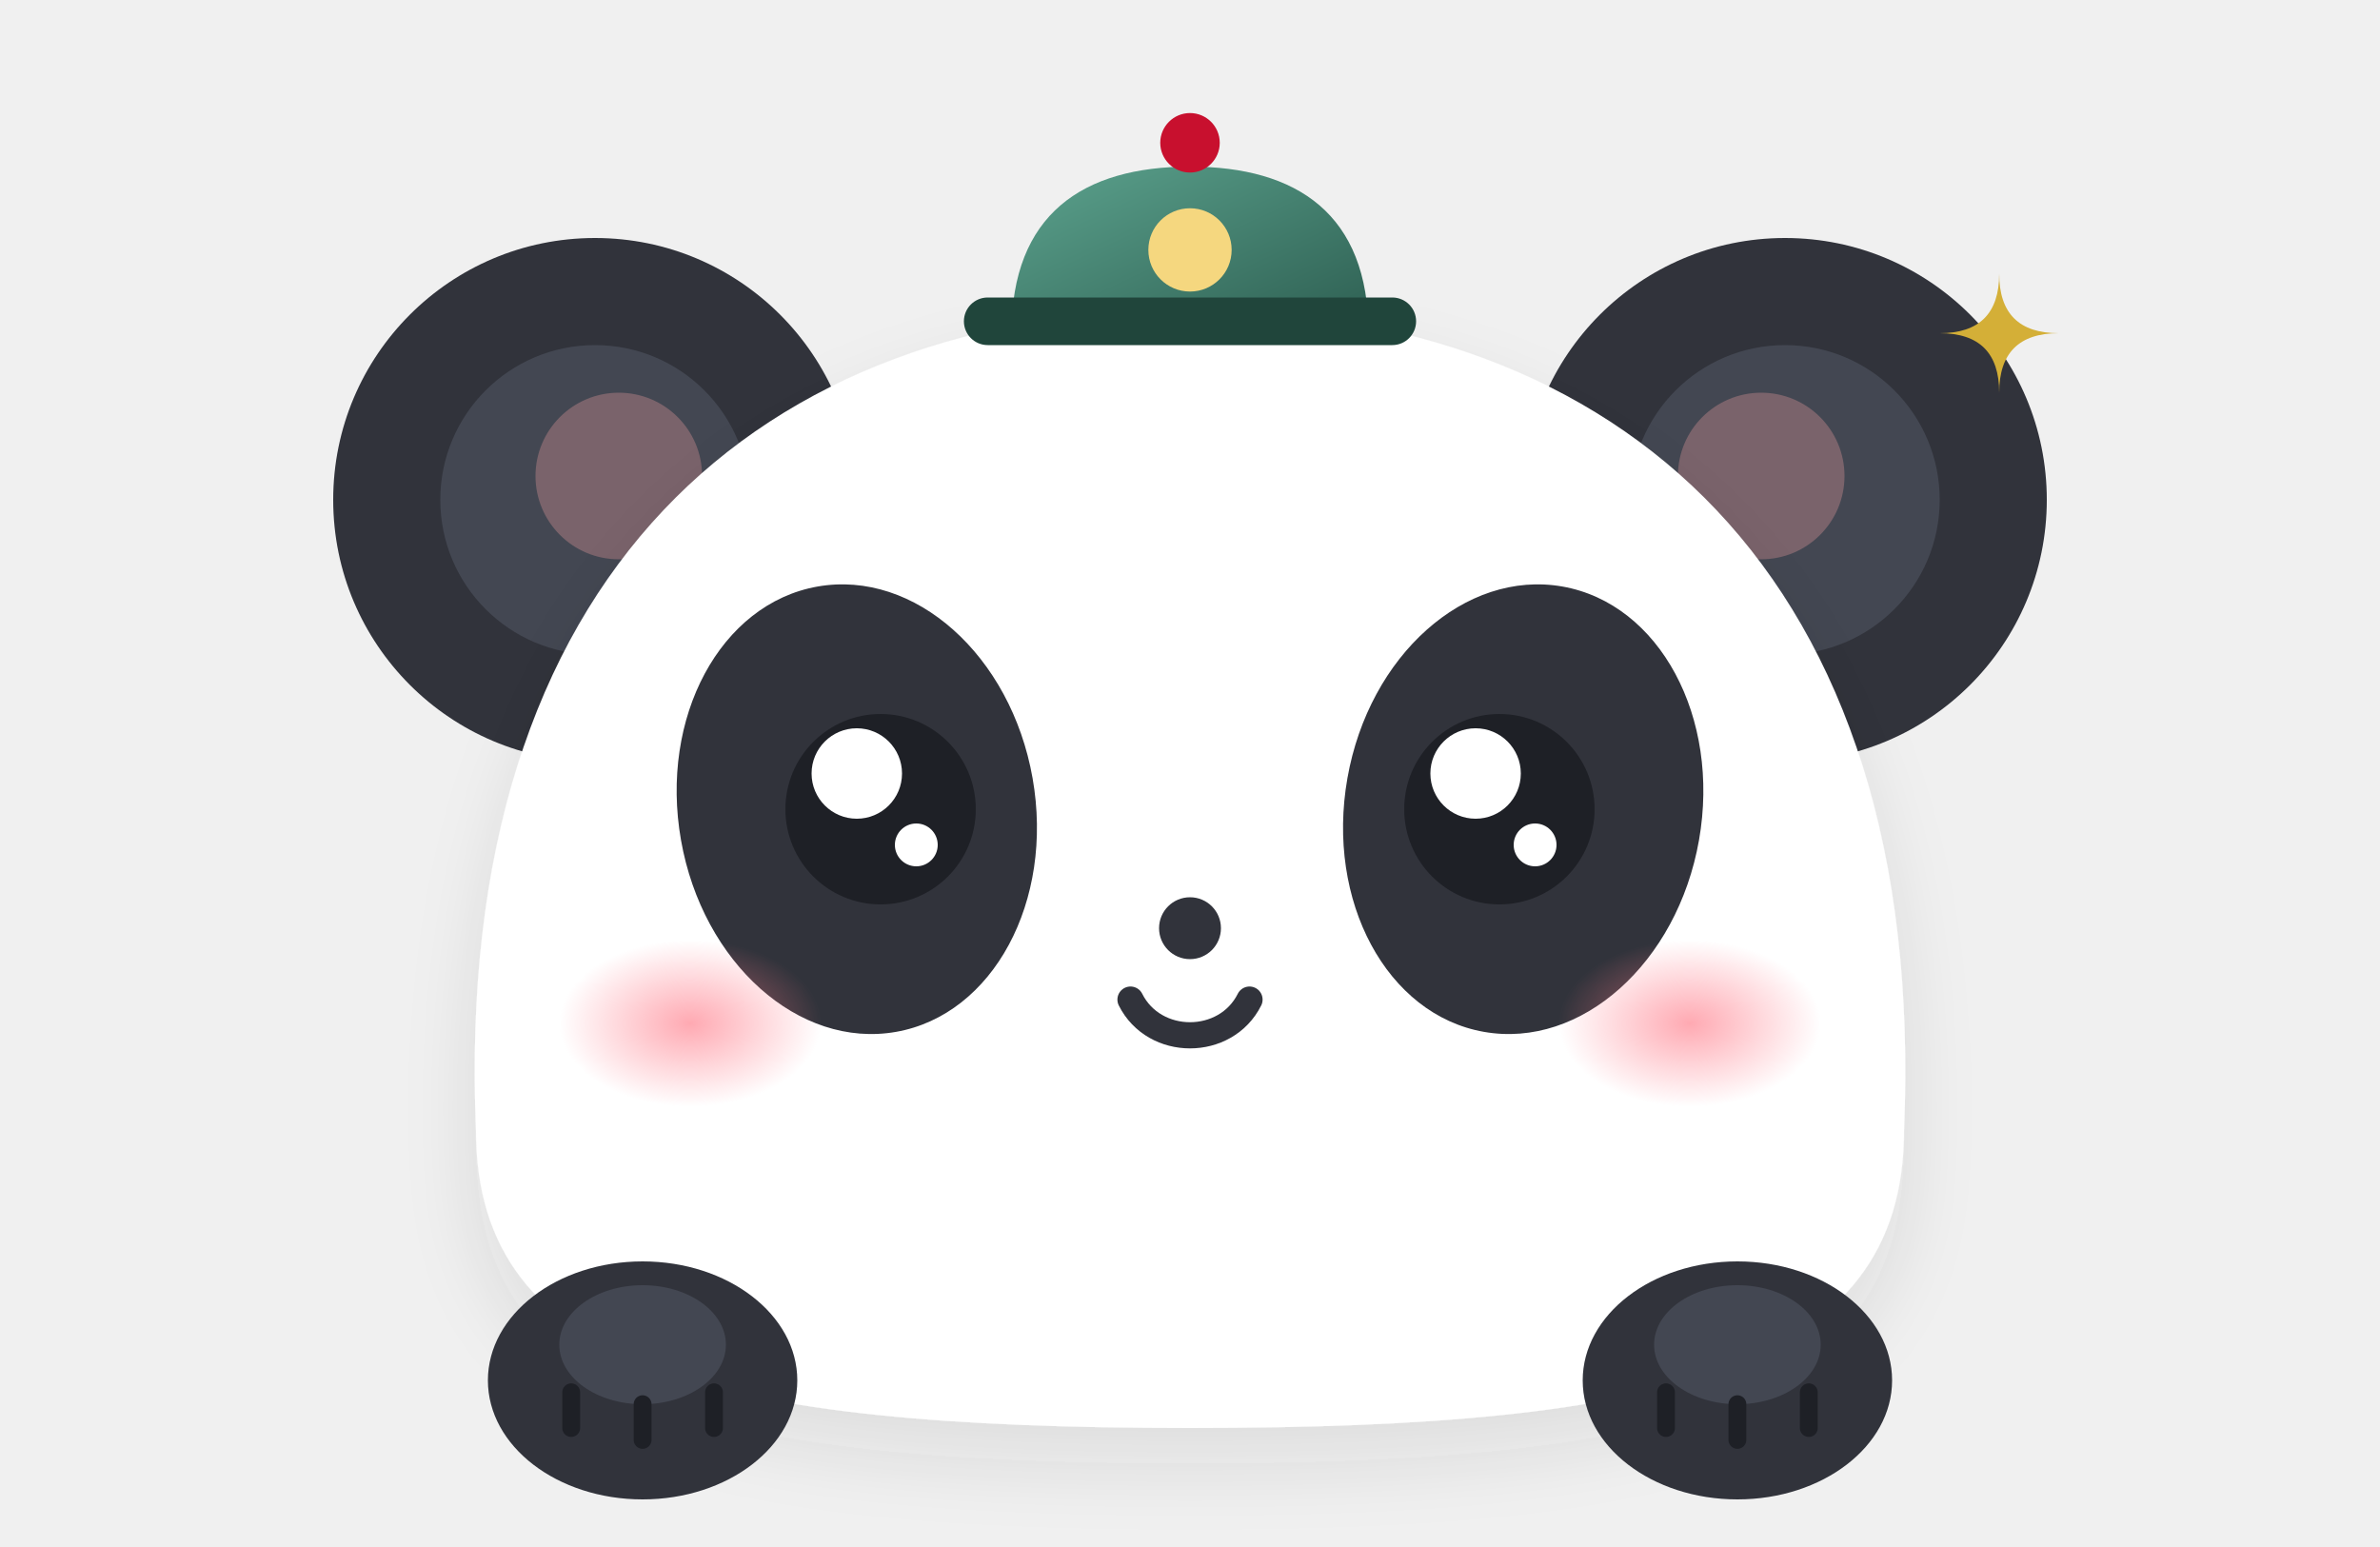
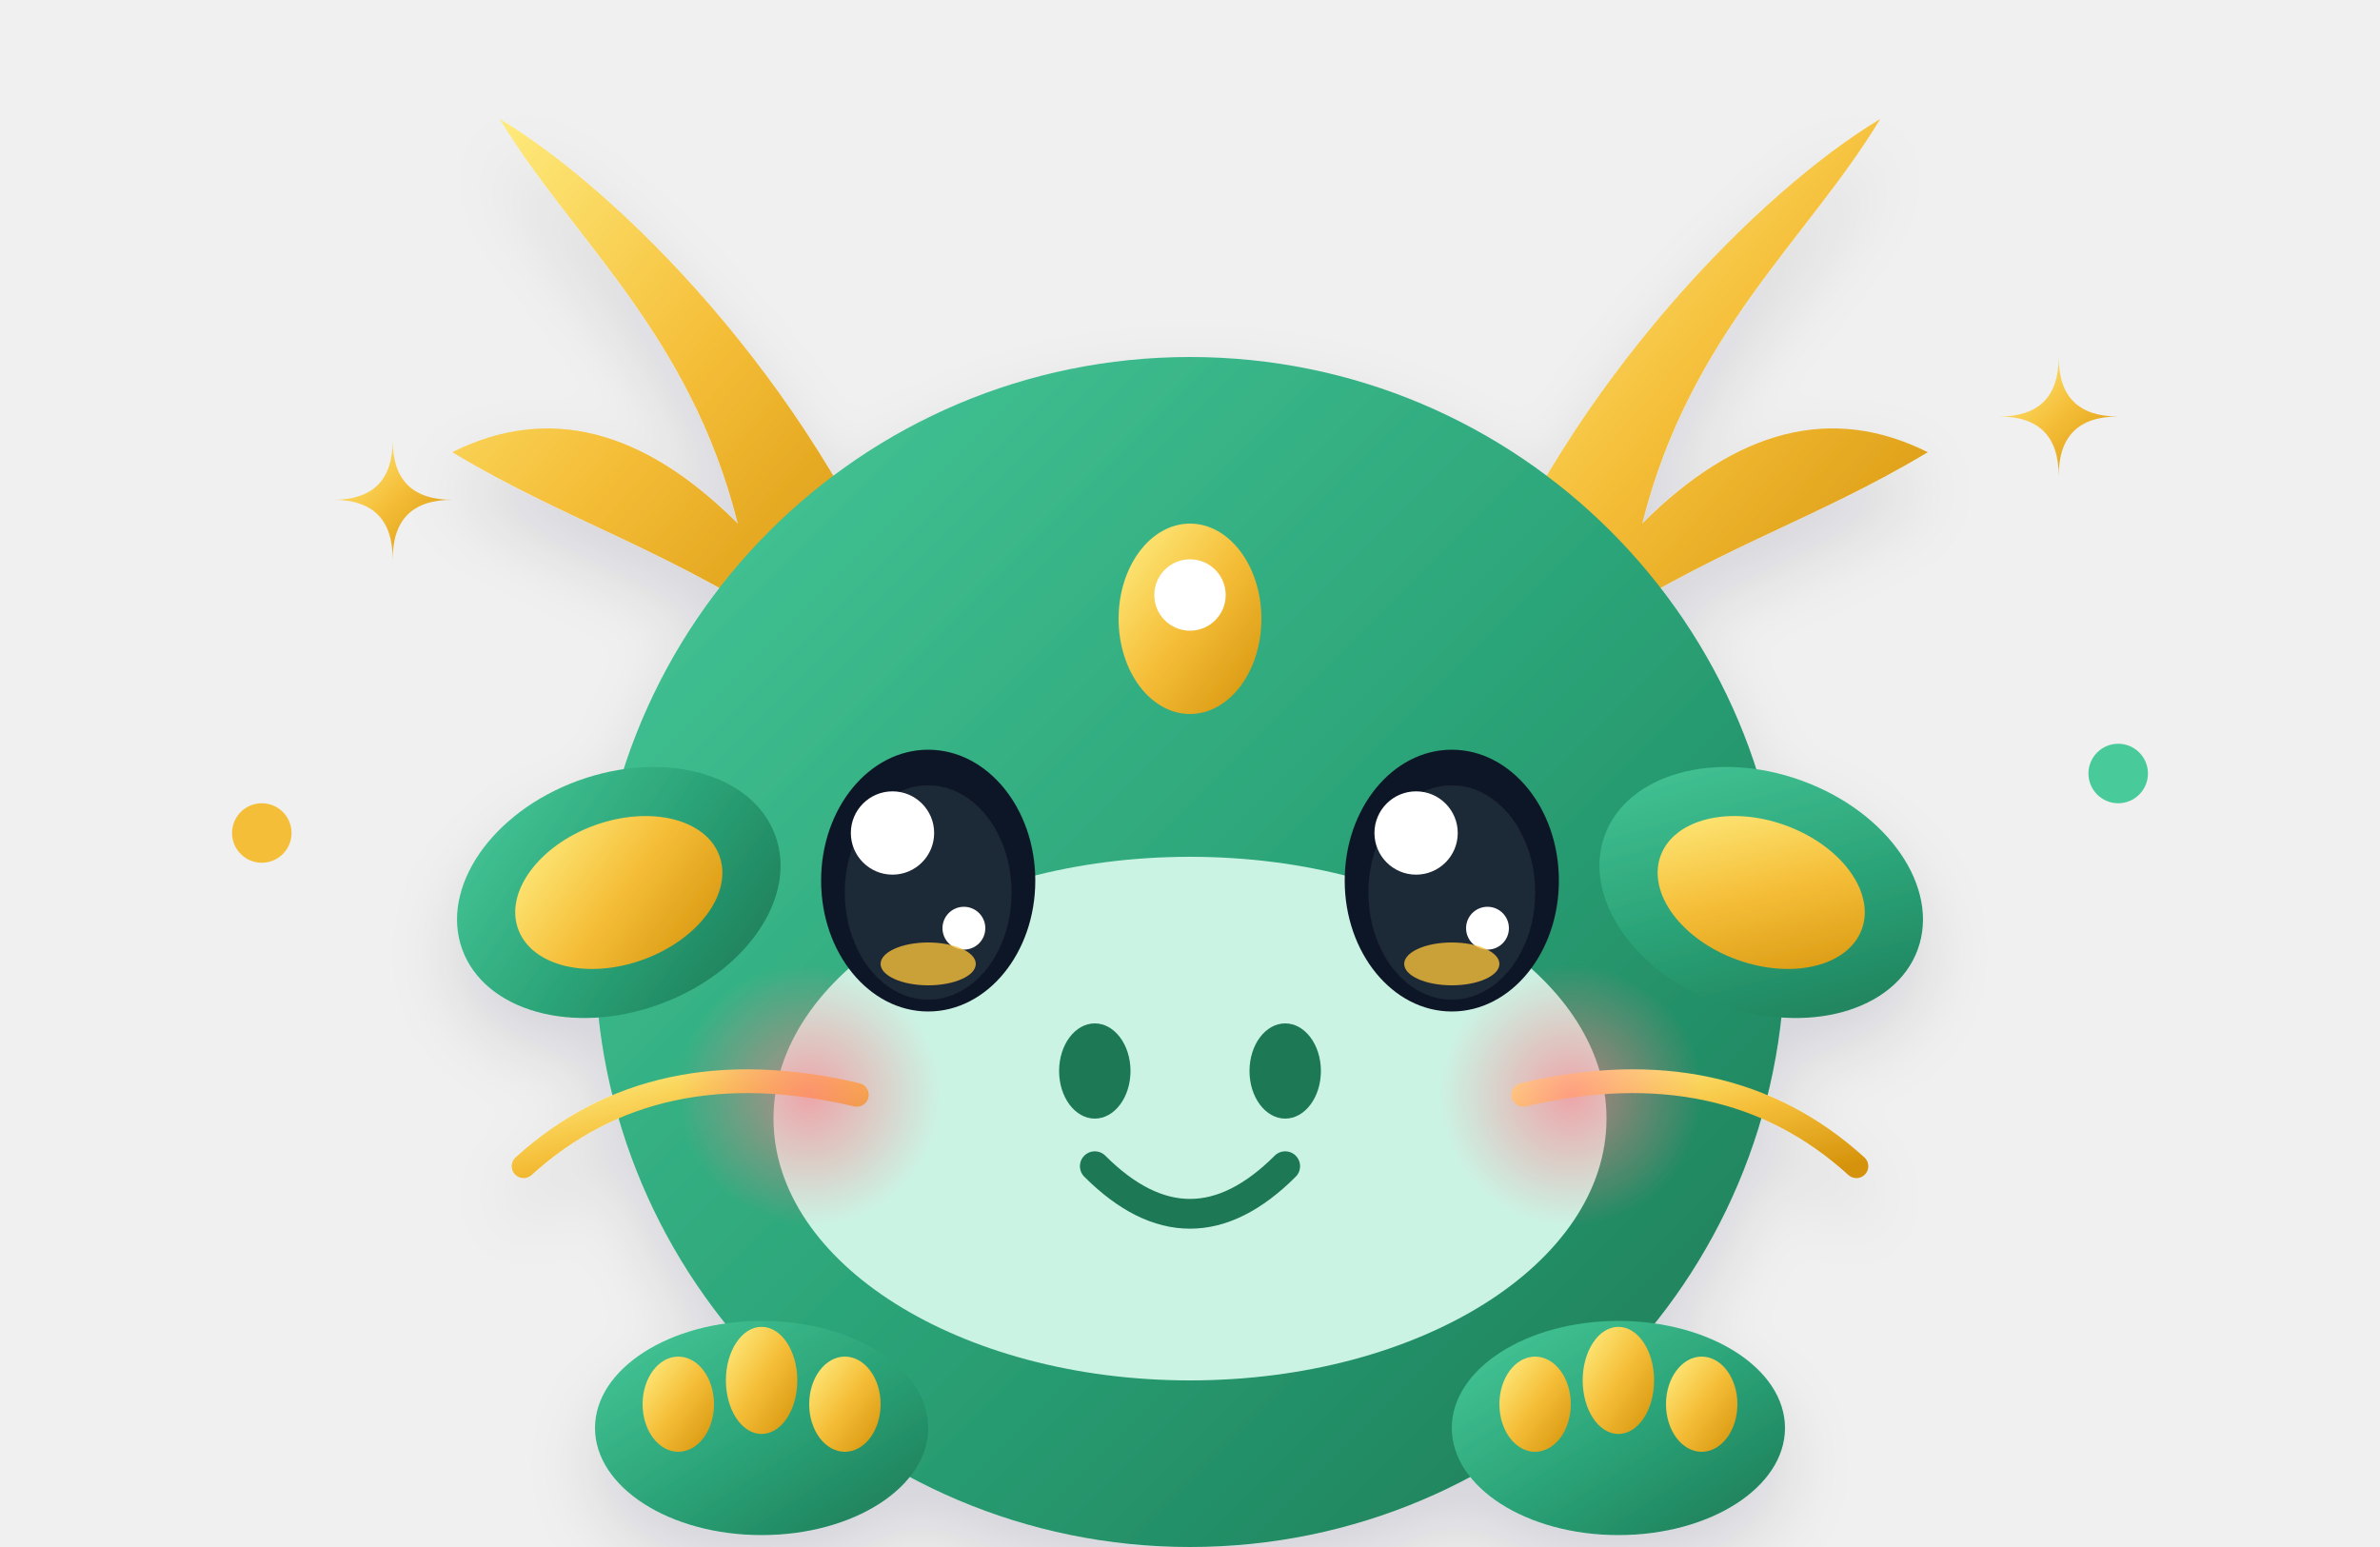
<svg xmlns="http://www.w3.org/2000/svg" viewBox="0 0 200 130" width="100%" height="100%">
  <defs>
+     <linearGradient id="peekJadeGrad" x1="0%" y1="0%" x2="100%" y2="100%">
+       <stop offset="0%" stop-color="#48ca9b" />
+       <stop offset="50%" stop-color="#2ca579" />
+       <stop offset="100%" stop-color="#1b7855" />
+     </linearGradient>
+     <linearGradient id="peekGoldGrad" x1="0%" y1="0%" x2="100%" y2="100%">
+       <stop offset="0%" stop-color="#fff085" />
+       <stop offset="50%" stop-color="#f5be38" />
+       <stop offset="100%" stop-color="#d4920a" />
+     </linearGradient>
    <radialGradient id="peekBlush" cx="50%" cy="50%" r="50%">
      <stop offset="0%" stop-color="#ff7b89" stop-opacity="0.65" />
      <stop offset="100%" stop-color="#ff7b89" stop-opacity="0" />
    </radialGradient>
-     <linearGradient id="peekJadeCap" x1="0%" y1="0%" x2="100%" y2="100%">
-       <stop offset="0%" stop-color="#5ca38e" />
-       <stop offset="100%" stop-color="#2d5e51" />
-     </linearGradient>
    <filter id="peekShadow" x="-20%" y="-20%" width="140%" height="140%">
-       <feDropShadow dx="0" dy="3" stdDeviation="3" flood-color="#2b2b2b" flood-opacity="0.1" />
+       <feDropShadow dx="0" dy="3" stdDeviation="3" flood-color="#0f172a" flood-opacity="0.12" />
    </filter>
  </defs>
  <style>
-     /* Playful peeking animation */
    .peek-motion {
      animation: peekBob 3.6s ease-in-out infinite;
      transform-origin: 100px 120px;
    }
    .peek-blink {
      animation: peekEyeBlink 3.8s ease-in-out infinite;
      transform-origin: 100px 72px;
    }
-     .ear-left {
-       animation: earTwitchL 4s ease-in-out infinite;
-       transform-origin: 50px 42px;
-     }
-     .ear-right {
-       animation: earTwitchR 4s ease-in-out infinite;
-       transform-origin: 150px 42px;
+     .antler-sway {
+       animation: antlerTwitch 4s ease-in-out infinite;
+       transform-origin: 100px 45px;
    }
    .star-twinkle {
      animation: starTwinkle 2.2s ease-in-out infinite alternate;
    }

    @keyframes peekBob {
      0%, 100% {
        transform: translateY(0);
      }
      50% {
-         transform: translateY(-5px);
+         transform: translateY(-6px);
      }
    }
- 
    @keyframes peekEyeBlink {
      0%, 93%, 100% {
        transform: scaleY(1);
      }
      96% {
-         transform: scaleY(0.1);
+         transform: scaleY(0.12);
      }
    }
- 
-     @keyframes earTwitchL {
-       0%, 85%, 100% { transform: rotate(0deg); }
-       88% { transform: rotate(-3deg); }
-       92% { transform: rotate(2deg); }
+     @keyframes antlerTwitch {
+       0%, 100% {
+         transform: rotate(0deg);
+       }
+       50% {
+         transform: rotate(2deg);
+       }
    }
- 
-     @keyframes earTwitchR {
-       0%, 85%, 100% { transform: rotate(0deg); }
-       88% { transform: rotate(3deg); }
-       92% { transform: rotate(-2deg); }
-     }
- 
    @keyframes starTwinkle {
-       0% { opacity: 0.3; transform: scale(0.8) rotate(0deg); }
-       100% { opacity: 1; transform: scale(1.15) rotate(20deg); }
+       0% {
+         opacity: 0.3;
+         transform: scale(0.8);
+       }
+       100% {
+         opacity: 1;
+         transform: scale(1.15);
+       }
    }
  </style>
-   <g class="peek-motion">
-     <g class="ear-left">
-       <circle cx="50" cy="42" r="22" fill="#31333b" />
-       <circle cx="50" cy="42" r="13" fill="#434752" />
-       <circle cx="52" cy="40" r="7" fill="#fca5a5" opacity="0.3" />
+   <g class="star-twinkle">
+     <path d="M 28 42 Q 33 42 33 37 Q 33 42 38 42 Q 33 42 33 47 Q 33 42 28 42 Z" fill="url(#peekGoldGrad)" />
+     <path d="M 168 35 Q 173 35 173 30 Q 173 35 178 35 Q 173 35 173 40 Q 173 35 168 35 Z" fill="url(#peekGoldGrad)" />
+     <circle cx="22" cy="70" r="2.5" fill="#f5be38" />
+     <circle cx="178" cy="65" r="2.5" fill="#48ca9b" />
+   </g>
+   <g class="peek-motion" filter="url(#peekShadow)">
+     <g class="antler-sway">
+       <path d="M 76 52 C 68 32, 52 16, 42 10 C 48 20, 58 28, 62 44 C 54 36, 46 34, 38 38 C 48 44, 56 46, 68 54 Z" fill="url(#peekGoldGrad)" />
+       <path d="M 124 52 C 132 32, 148 16, 158 10 C 152 20, 142 28, 138 44 C 146 36, 154 34, 162 38 C 152 44, 144 46, 132 54 Z" fill="url(#peekGoldGrad)" />
+       <path d="M 95 38 Q 100 24 105 38 Z" fill="url(#peekGoldGrad)" />
    </g>
-     <g class="ear-right">
-       <circle cx="150" cy="42" r="22" fill="#31333b" />
-       <circle cx="150" cy="42" r="13" fill="#434752" />
-       <circle cx="148" cy="40" r="7" fill="#fca5a5" opacity="0.3" />
+     <circle cx="100" cy="80" r="50" fill="url(#peekJadeGrad)" />
+     <ellipse cx="52" cy="75" rx="14" ry="10" fill="url(#peekJadeGrad)" transform="rotate(-20 52 75)" />
+     <ellipse cx="52" cy="75" rx="9" ry="6" fill="url(#peekGoldGrad)" transform="rotate(-20 52 75)" />
+     <ellipse cx="148" cy="75" rx="14" ry="10" fill="url(#peekJadeGrad)" transform="rotate(20 148 75)" />
+     <ellipse cx="148" cy="75" rx="9" ry="6" fill="url(#peekGoldGrad)" transform="rotate(20 148 75)" />
+     <ellipse cx="100" cy="52" rx="6" ry="8" fill="url(#peekGoldGrad)" />
+     <circle cx="100" cy="50" r="3" fill="#ffffff" />
+     <ellipse cx="100" cy="94" rx="35" ry="22" fill="#cbf3e4" />
+     <ellipse cx="92" cy="90" rx="3" ry="4" fill="#1b7855" />
+     <ellipse cx="108" cy="90" rx="3" ry="4" fill="#1b7855" />
+     <path d="M 92 98 Q 100 106 108 98" fill="none" stroke="#1b7855" stroke-width="2.5" stroke-linecap="round" />
+     <path d="M 72 92 Q 55 88 44 98" fill="none" stroke="url(#peekGoldGrad)" stroke-width="2" stroke-linecap="round" />
+     <path d="M 128 92 Q 145 88 156 98" fill="none" stroke="url(#peekGoldGrad)" stroke-width="2" stroke-linecap="round" />
+     <circle cx="68" cy="92" r="11" fill="url(#peekBlush)" />
+     <circle cx="132" cy="92" r="11" fill="url(#peekBlush)" />
+     <g class="peek-blink">
+       <ellipse cx="78" cy="74" rx="9" ry="11" fill="#111827" />
+       <ellipse cx="78" cy="75" rx="7" ry="9" fill="#1f2937" />
+       <circle cx="75" cy="70" r="3.5" fill="#ffffff" />
+       <circle cx="81" cy="78" r="1.8" fill="#ffffff" />
+       <ellipse cx="78" cy="81" rx="4" ry="1.8" fill="#f5be38" opacity="0.8" />
+       <ellipse cx="122" cy="74" rx="9" ry="11" fill="#111827" />
+       <ellipse cx="122" cy="75" rx="7" ry="9" fill="#1f2937" />
+       <circle cx="119" cy="70" r="3.5" fill="#ffffff" />
+       <circle cx="125" cy="78" r="1.8" fill="#ffffff" />
+       <ellipse cx="122" cy="81" rx="4" ry="1.8" fill="#f5be38" opacity="0.8" />
    </g>
-     <path d="M40 95 C 38 48 64 26 100 26 C 136 26 162 48 160 95 C 160 115 140 120 100 120 C 60 120 40 115 40 95 Z" fill="#ffffff" filter="url(#peekShadow)" />
-     <path d="M85 28 C 85 18 91 14 100 14 C 109 14 115 18 115 28 Z" fill="url(#peekJadeCap)" />
-     <rect x="81" y="25" width="38" height="4" rx="2" fill="#20453b" />
-     <circle cx="100" cy="21" r="3.5" fill="#f5d77f" />
-     <circle cx="100" cy="12" r="2.5" fill="#c8102e" />
-     <ellipse cx="72" cy="68" rx="15" ry="19" fill="#31333b" transform="rotate(-10 72 68)" />
-     <ellipse cx="128" cy="68" rx="15" ry="19" fill="#31333b" transform="rotate(10 128 68)" />
-     <g class="peek-blink">
-       <circle cx="74" cy="68" r="8" fill="#1e2026" />
-       <circle cx="72" cy="65" r="3.8" fill="#ffffff" />
-       <circle cx="77" cy="71" r="1.8" fill="#ffffff" />
-       <circle cx="126" cy="68" r="8" fill="#1e2026" />
-       <circle cx="124" cy="65" r="3.8" fill="#ffffff" />
-       <circle cx="129" cy="71" r="1.8" fill="#ffffff" />
-     </g>
-     <ellipse cx="58" cy="86" rx="11" ry="7" fill="url(#peekBlush)" />
-     <ellipse cx="142" cy="86" rx="11" ry="7" fill="url(#peekBlush)" />
-     <circle cx="100" cy="78" r="2.6" fill="#31333b" />
-     <path d="M95 84 C 97 88 103 88 105 84" fill="none" stroke="#31333b" stroke-width="2.2" stroke-linecap="round" />
    <g>
-       <ellipse cx="54" cy="116" rx="13" ry="10" fill="#31333b" />
-       <ellipse cx="54" cy="113" rx="7" ry="5" fill="#434752" />
-       <line x1="48" y1="117" x2="48" y2="120" stroke="#1e2026" stroke-width="1.5" stroke-linecap="round" />
-       <line x1="54" y1="118" x2="54" y2="121" stroke="#1e2026" stroke-width="1.5" stroke-linecap="round" />
-       <line x1="60" y1="117" x2="60" y2="120" stroke="#1e2026" stroke-width="1.5" stroke-linecap="round" />
-       <ellipse cx="146" cy="116" rx="13" ry="10" fill="#31333b" />
-       <ellipse cx="146" cy="113" rx="7" ry="5" fill="#434752" />
-       <line x1="140" y1="117" x2="140" y2="120" stroke="#1e2026" stroke-width="1.5" stroke-linecap="round" />
-       <line x1="146" y1="118" x2="146" y2="121" stroke="#1e2026" stroke-width="1.5" stroke-linecap="round" />
-       <line x1="152" y1="117" x2="152" y2="120" stroke="#1e2026" stroke-width="1.5" stroke-linecap="round" />
+       <ellipse cx="64" cy="120" rx="14" ry="9" fill="url(#peekJadeGrad)" />
+       <ellipse cx="57" cy="118" rx="3" ry="4" fill="url(#peekGoldGrad)" />
+       <ellipse cx="64" cy="116" rx="3" ry="4.5" fill="url(#peekGoldGrad)" />
+       <ellipse cx="71" cy="118" rx="3" ry="4" fill="url(#peekGoldGrad)" />
+       <ellipse cx="136" cy="120" rx="14" ry="9" fill="url(#peekJadeGrad)" />
+       <ellipse cx="129" cy="118" rx="3" ry="4" fill="url(#peekGoldGrad)" />
+       <ellipse cx="136" cy="116" rx="3" ry="4.5" fill="url(#peekGoldGrad)" />
+       <ellipse cx="143" cy="118" rx="3" ry="4" fill="url(#peekGoldGrad)" />
    </g>
  </g>
-   <g class="star-twinkle" transform="translate(168, 28)">
-     <path d="M0 -5 Q 0 0 5 0 Q 0 0 0 5 Q 0 0 -5 0 Q 0 0 0 -5 Z" fill="#d4af37" />
-   </g>
</svg>
